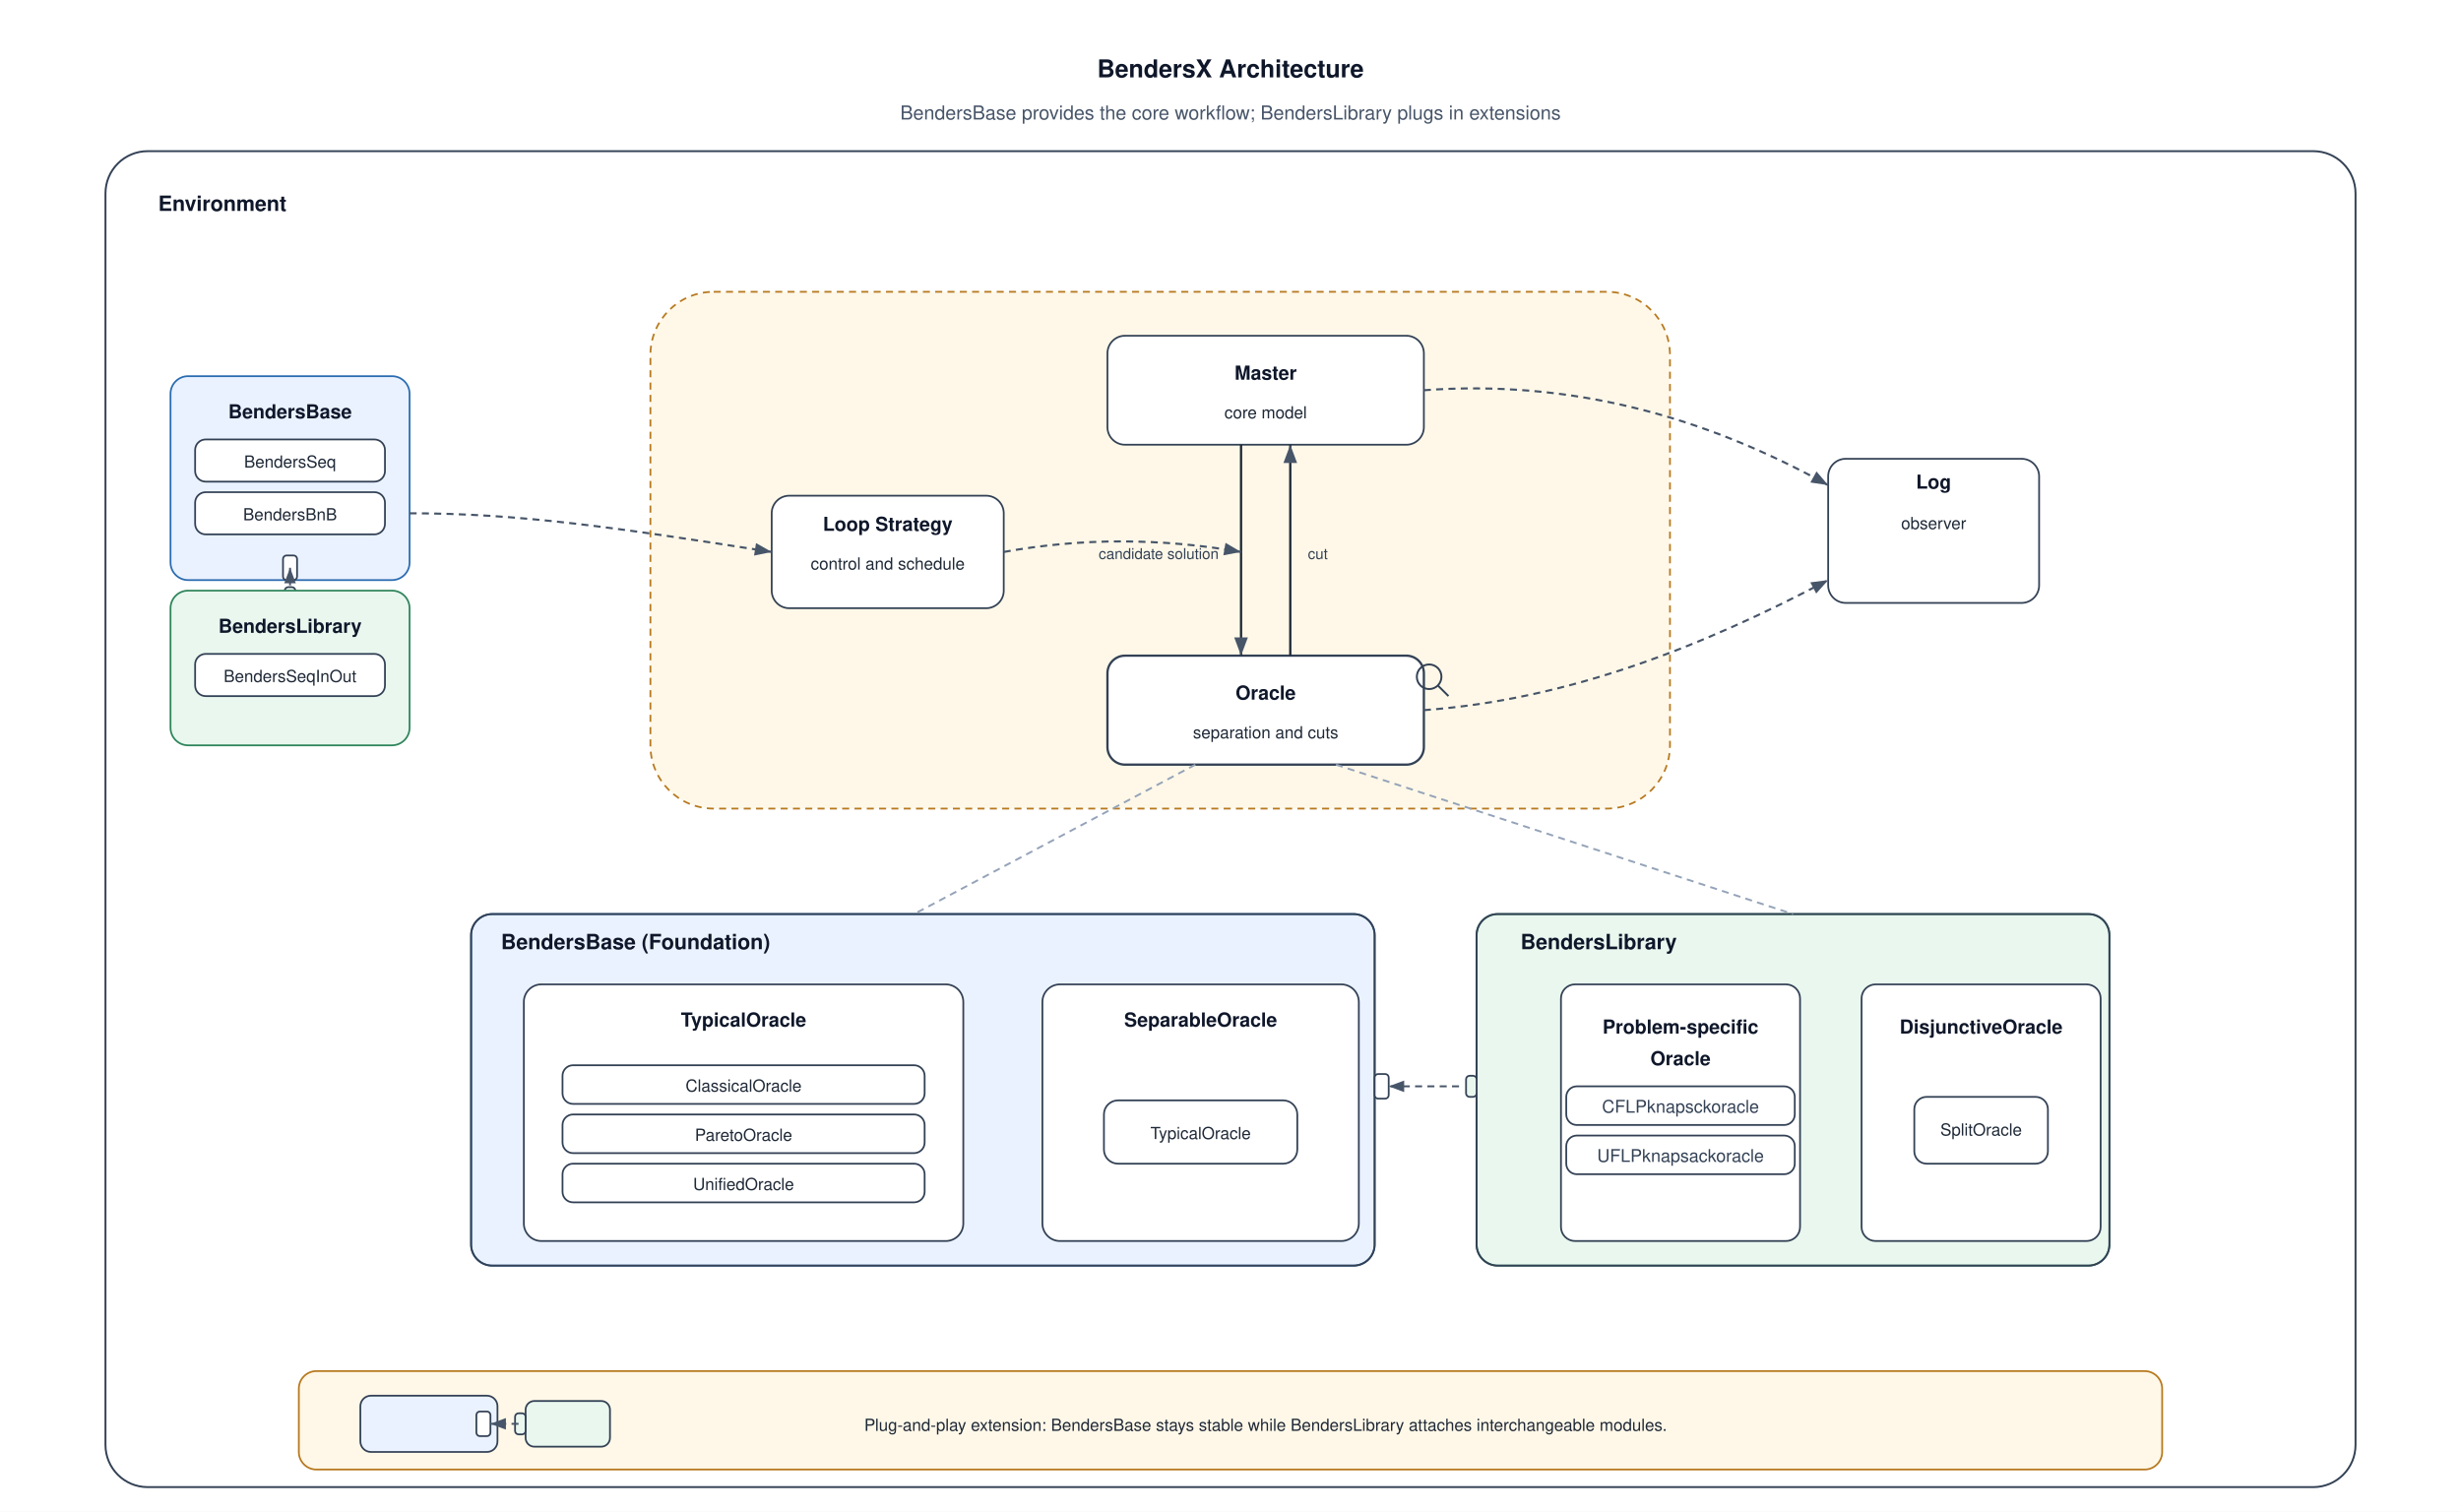
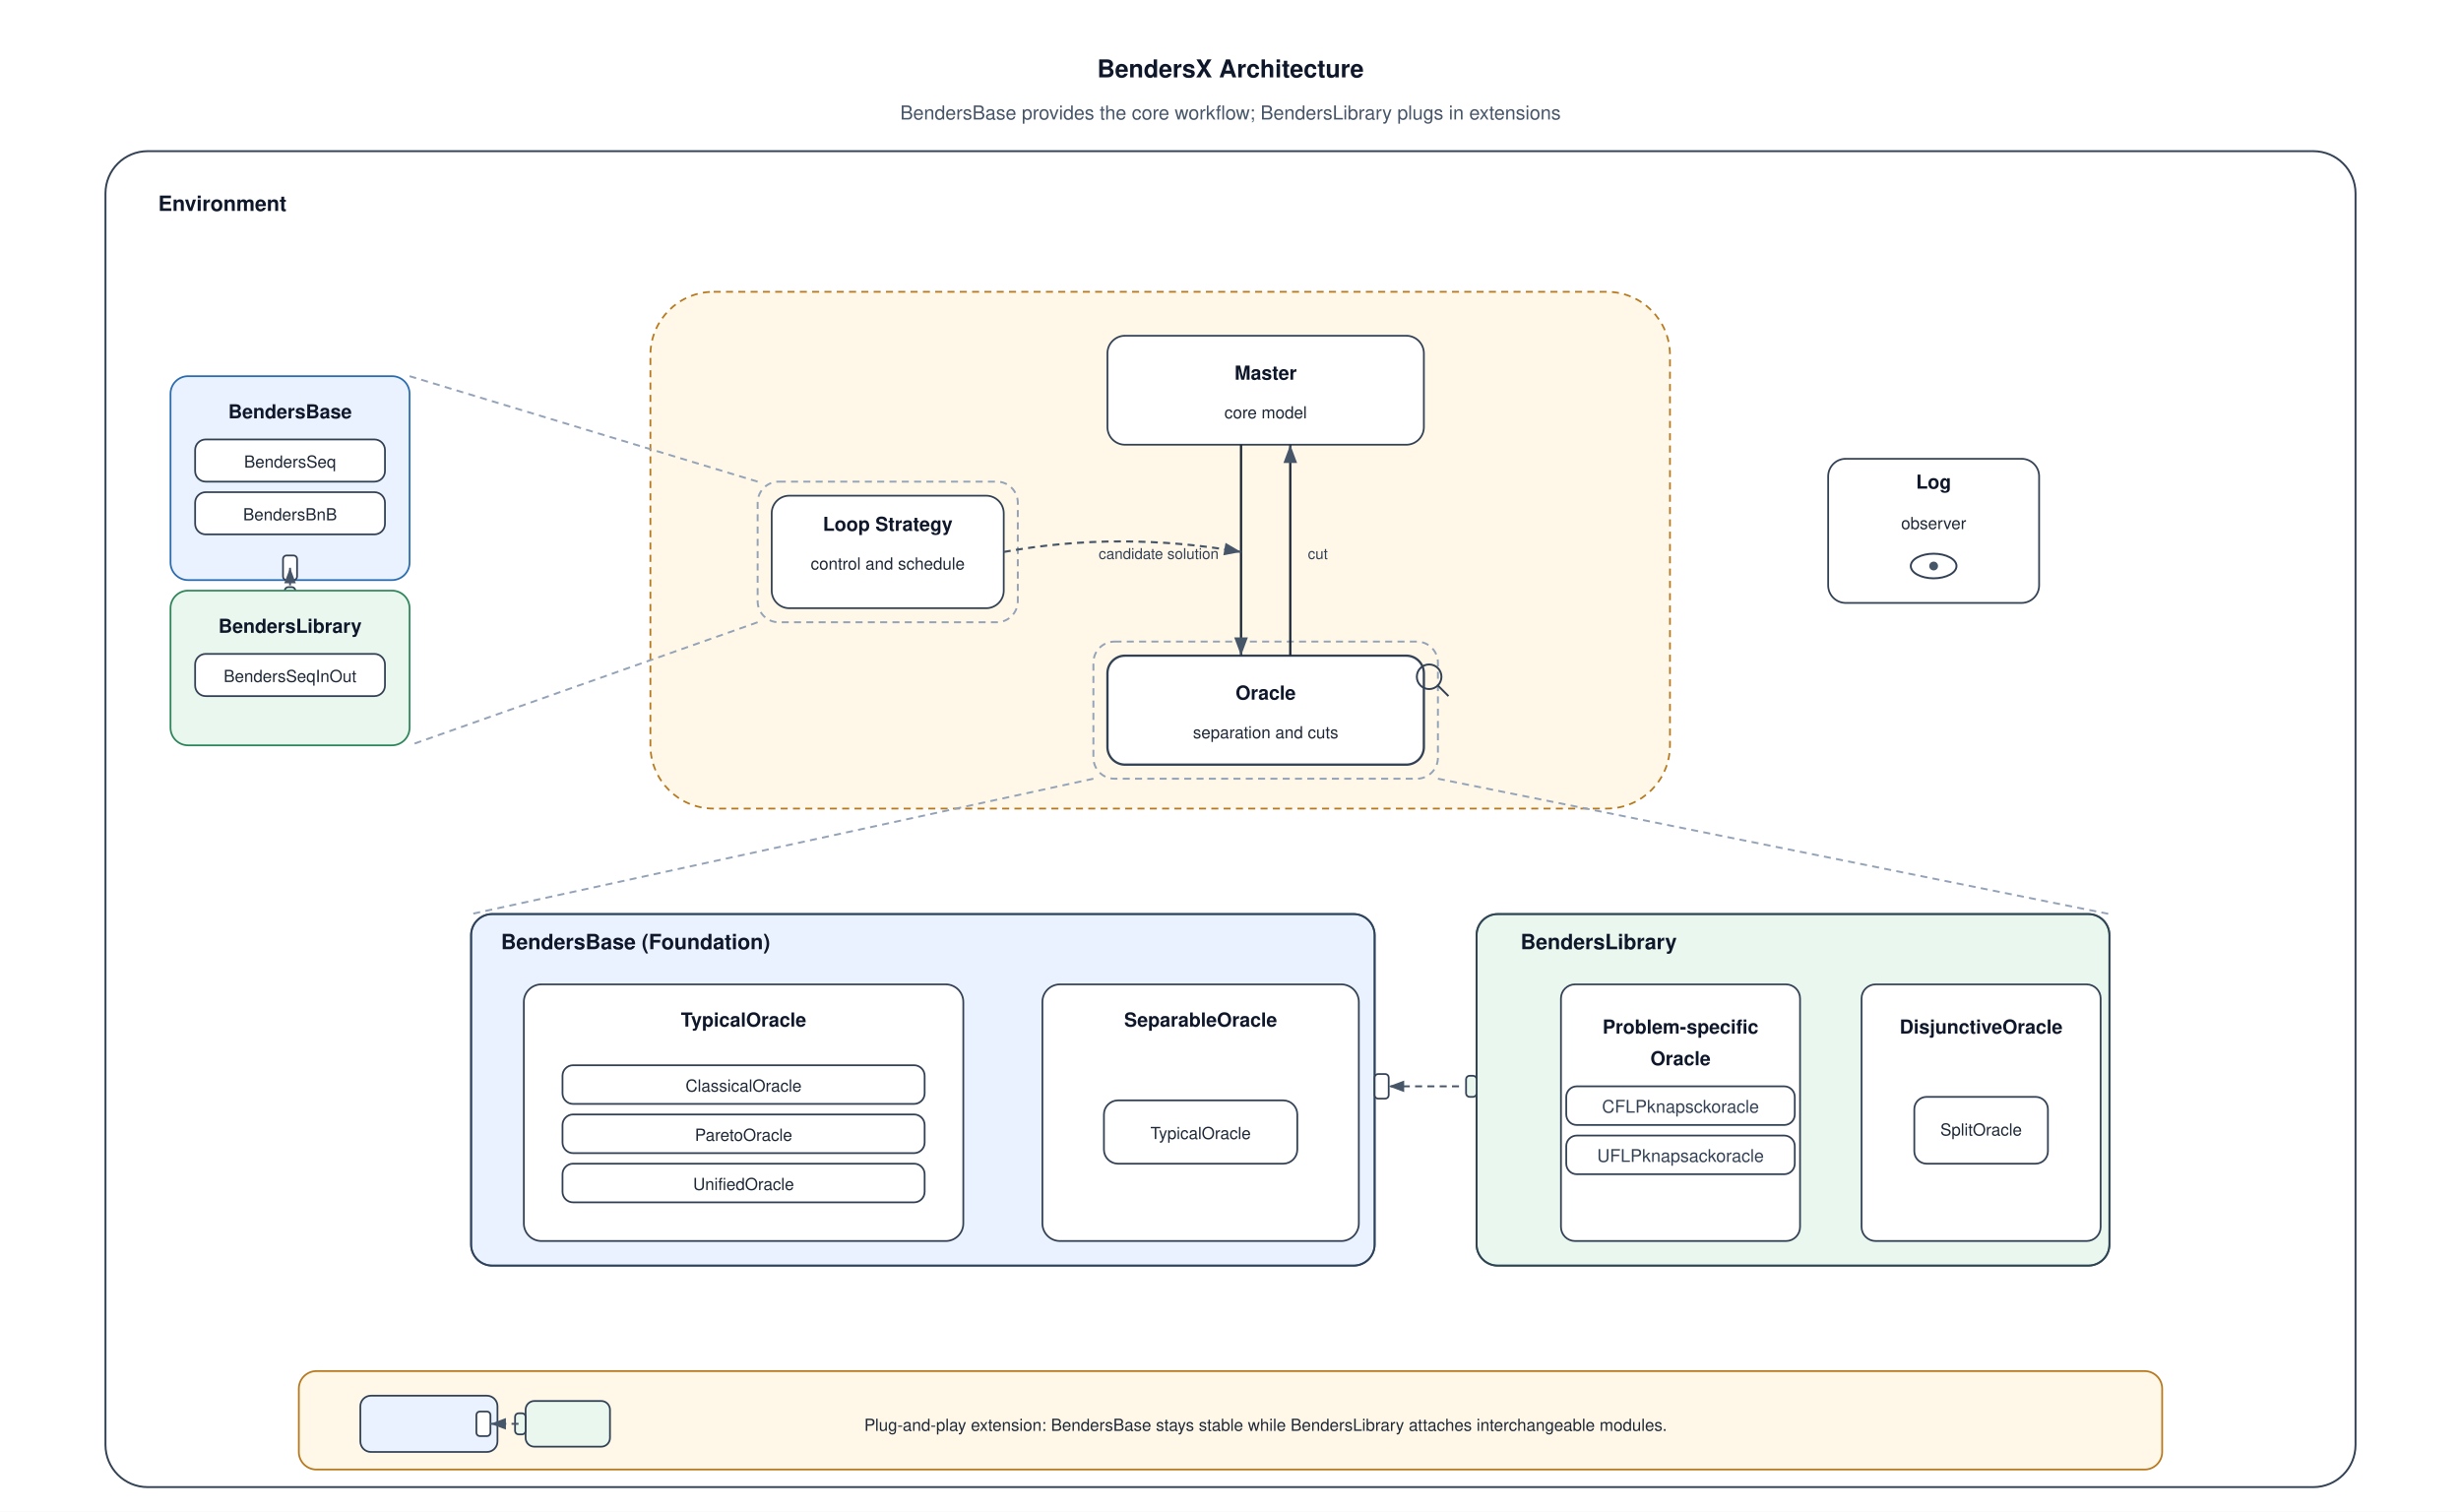
<svg xmlns="http://www.w3.org/2000/svg" width="1400" height="860" viewBox="0 0 1400 860">
  <defs>
    <style>
-       .title { font-family: "Helvetica", Arial, sans-serif; font-size: 14px; font-weight: 700; fill: #0F172A; }
-       .subtitle { font-family: "Helvetica", Arial, sans-serif; font-size: 11px; fill: #475569; }
-       .cluster-title { font-family: "Helvetica", Arial, sans-serif; font-size: 12px; font-weight: 700; fill: #0F172A; }
-       .box-title { font-family: "Helvetica", Arial, sans-serif; font-size: 11px; font-weight: 700; fill: #0F172A; }
-       .box-text { font-family: "Helvetica", Arial, sans-serif; font-size: 9.5px; fill: #1F2937; }
-       .label { font-family: "Helvetica", Arial, sans-serif; font-size: 8.5px; fill: #334155; }
-       .outer { fill: none; stroke: #334155; stroke-width: 1.1; }
-       .loop { fill: #FFF8E8; stroke: #B7791F; stroke-width: 1.0; stroke-dasharray: 4 3; }
-       .base { fill: #EAF2FF; stroke: #2B6CB0; stroke-width: 1.0; }
-       .ext { fill: #E9F7EF; stroke: #2F855A; stroke-width: 1.0; }
-       .box { fill: #FFFFFF; stroke: #334155; stroke-width: 1.0; }
-       .band { fill: #FFF8E8; stroke: #B7791F; stroke-width: 1.0; }
-       .arrow { stroke: #1F2937; stroke-width: 1.3; fill: none; marker-end: url(#arrow); }
-       .arrow-dashed { stroke: #475569; stroke-width: 1.2; fill: none; stroke-dasharray: 4 3; marker-end: url(#arrow); }
-       .zoom-line { stroke: #94A3B8; stroke-width: 1.1; fill: none; stroke-dasharray: 4 3; }
+       .title {
+         font-family: "Helvetica", Arial, sans-serif;
+         font-size: 14px;
+         font-weight: 700;
+         fill: #0F172A;
+       }
+ 
+       .subtitle {
+         font-family: "Helvetica", Arial, sans-serif;
+         font-size: 11px;
+         fill: #475569;
+       }
+ 
+       .cluster-title {
+         font-family: "Helvetica", Arial, sans-serif;
+         font-size: 12px;
+         font-weight: 700;
+         fill: #0F172A;
+       }
+ 
+       .box-title {
+         font-family: "Helvetica", Arial, sans-serif;
+         font-size: 11px;
+         font-weight: 700;
+         fill: #0F172A;
+       }
+ 
+       .box-text {
+         font-family: "Helvetica", Arial, sans-serif;
+         font-size: 9.5px;
+         fill: #1F2937;
+       }
+ 
+       .label {
+         font-family: "Helvetica", Arial, sans-serif;
+         font-size: 8.5px;
+         fill: #334155;
+       }
+ 
+       .outer {
+         fill: none;
+         stroke: #334155;
+         stroke-width: 1.1;
+       }
+ 
+       .loop {
+         fill: #FFF8E8;
+         stroke: #B7791F;
+         stroke-width: 1.0;
+         stroke-dasharray: 4 3;
+       }
+ 
+       .base {
+         fill: #EAF2FF;
+         stroke: #2B6CB0;
+         stroke-width: 1.0;
+       }
+ 
+       .ext {
+         fill: #E9F7EF;
+         stroke: #2F855A;
+         stroke-width: 1.0;
+       }
+ 
+       .box {
+         fill: #FFFFFF;
+         stroke: #334155;
+         stroke-width: 1.0;
+       }
+ 
+       .band {
+         fill: #FFF8E8;
+         stroke: #B7791F;
+         stroke-width: 1.0;
+       }
+ 
+       .arrow {
+         stroke: #1F2937;
+         stroke-width: 1.3;
+         fill: none;
+         marker-end: url(#arrow);
+       }
+ 
+       .arrow-dashed {
+         stroke: #475569;
+         stroke-width: 1.2;
+         fill: none;
+         stroke-dasharray: 4 3;
+         marker-end: url(#arrow);
+       }
+ 
+       .zoom-line {
+         stroke: #94A3B8;
+         stroke-width: 1.1;
+         fill: none;
+         stroke-dasharray: 4 3;
+       }
+ 
+       .zoom-focus {
+         fill: none;
+         stroke: #94A3B8;
+         stroke-width: 1.1;
+         stroke-dasharray: 4 3;
+       }
    </style>
    <marker id="arrow" markerWidth="8" markerHeight="8" refX="8" refY="3" orient="auto" markerUnits="strokeWidth">
      <path d="M0,0 L8,3 L0,6 Z" fill="#475569" />
    </marker>
  </defs>
  <rect x="0" y="0" width="1400" height="860" fill="#FFFFFF" />
  <text x="700" y="44" text-anchor="middle" class="title">BendersX Architecture</text>
-   <text x="700" y="68" text-anchor="middle" class="subtitle">BendersBase provides the core workflow; BendersLibrary plugs in extensions</text>
+   <text x="700" y="68" text-anchor="middle" class="subtitle">BendersBase provides the core workflow; BendersLibrary
+     plugs in extensions</text>
  <rect x="60" y="86" width="1280" height="760" rx="24" class="outer" />
  <text x="90" y="120" class="cluster-title">Environment</text>
  <rect x="370" y="166" width="580" height="294" rx="36" class="loop" />
  <rect x="630" y="191" width="180" height="62" rx="10" class="box" />
  <text x="720" y="216" text-anchor="middle" class="box-title">Master</text>
  <text x="720" y="238" text-anchor="middle" class="box-text">core model</text>
  <rect x="439" y="282" width="132" height="64" rx="10" class="box" />
  <text x="505" y="302" text-anchor="middle" class="box-title">Loop Strategy</text>
  <text x="505" y="324" text-anchor="middle" class="box-text">control and schedule</text>
+   <rect x="431" y="274" width="148" height="80" rx="12" class="zoom-focus" />
  <rect x="630" y="373" width="180" height="62" rx="10" class="box" style="stroke-width:1.3" />
  <text x="720" y="398" text-anchor="middle" class="box-title">Oracle</text>
  <text x="720" y="420" text-anchor="middle" class="box-text">separation and cuts</text>
+   <rect x="622" y="365" width="196" height="78" rx="12" class="zoom-focus" />
  <circle cx="813" cy="385" r="7" fill="none" stroke="#334155" stroke-width="1.1" />
  <path d="M818,390 L824,396" stroke="#334155" stroke-width="1.1" fill="none" />
  <rect x="1040" y="261" width="120" height="82" rx="10" class="box" />
  <text x="1100" y="278" text-anchor="middle" class="box-title">Log</text>
  <text x="1100" y="301" text-anchor="middle" class="box-text">observer</text>
+   <ellipse cx="1100" cy="322" rx="13" ry="7" fill="none" stroke="#334155" stroke-width="1.1" />
+   <circle cx="1100" cy="322" r="2.5" fill="#475569" />
  <path d="M706,253 L706,373" class="arrow" />
  <text x="625" y="318" class="label">candidate solution</text>
  <path d="M734,373 L734,253" class="arrow" />
  <text x="744" y="318" class="label">cut</text>
  <path d="M571,314 C615,306 660,306 706,314" class="arrow-dashed" />
-   <path d="M810,222 C892,216 968,236 1040,276" class="arrow-dashed" />
-   <path d="M810,404 C892,398 968,368 1040,330" class="arrow-dashed" />
  <rect x="97" y="214" width="136" height="116" rx="10" class="base" />
  <text x="165" y="238" text-anchor="middle" class="box-title">BendersBase</text>
  <rect x="111" y="250" width="108" height="24" rx="6" class="box" />
  <text x="165" y="266" text-anchor="middle" class="box-text">BendersSeq</text>
  <rect x="111" y="280" width="108" height="24" rx="6" class="box" />
  <text x="165" y="296" text-anchor="middle" class="box-text">BendersBnB</text>
  <rect x="161" y="316" width="8" height="14" rx="2" fill="#FFFFFF" stroke="#334155" stroke-width="1.0" />
  <rect x="162" y="334" width="6" height="12" rx="2" fill="#E9F7EF" stroke="#334155" stroke-width="1.0" />
  <path d="M165,340 L165,323" stroke="#475569" stroke-width="1.1" stroke-dasharray="4 3" fill="none" marker-end="url(#arrow)" />
  <rect x="97" y="336" width="136" height="88" rx="10" class="ext" />
  <text x="165" y="360" text-anchor="middle" class="box-title">BendersLibrary</text>
  <rect x="111" y="372" width="108" height="24" rx="6" class="box" />
  <text x="165" y="388" text-anchor="middle" class="box-text">BendersSeqInOut</text>
  <rect x="268" y="520" width="514" height="200" rx="12" class="base" />
  <rect x="268" y="520" width="514" height="200" rx="12" class="outer" fill="none" />
  <rect x="782" y="611" width="8" height="14" rx="2" fill="#FFFFFF" stroke="#334155" stroke-width="1.0" />
  <text x="285" y="540" class="cluster-title">BendersBase (Foundation)</text>
  <rect x="298" y="560" width="250" height="146" rx="10" class="box" />
  <text x="423" y="584" text-anchor="middle" class="box-title">TypicalOracle</text>
  <rect x="320" y="606" width="206" height="22" rx="6" class="box" />
  <text x="423" y="621" text-anchor="middle" class="box-text">ClassicalOracle</text>
  <rect x="320" y="634" width="206" height="22" rx="6" class="box" />
  <text x="423" y="649" text-anchor="middle" class="box-text">ParetoOracle</text>
  <rect x="320" y="662" width="206" height="22" rx="6" class="box" />
  <text x="423" y="677" text-anchor="middle" class="box-text">UnifiedOracle</text>
  <rect x="593" y="560" width="180" height="146" rx="10" class="box" />
  <text x="683" y="584" text-anchor="middle" class="box-title">SeparableOracle</text>
  <rect x="628" y="626" width="110" height="36" rx="8" class="box" />
  <text x="683" y="648" text-anchor="middle" class="box-text">TypicalOracle</text>
  <rect x="840" y="520" width="360" height="200" rx="12" class="ext" />
  <rect x="840" y="520" width="360" height="200" rx="12" class="outer" fill="none" />
  <rect x="834" y="612" width="6" height="12" rx="2" fill="#E9F7EF" stroke="#334155" stroke-width="1.0" />
  <path d="M830,618 L790,618" stroke="#475569" stroke-width="1.1" stroke-dasharray="4 3" fill="none" marker-end="url(#arrow)" />
  <text x="865" y="540" class="cluster-title">BendersLibrary</text>
  <rect x="888" y="560" width="136" height="146" rx="8" class="box" />
  <text x="956" y="588" text-anchor="middle" class="box-title">Problem-specific</text>
  <text x="956" y="606" text-anchor="middle" class="box-title">Oracle</text>
  <rect x="891" y="618" width="130" height="22" rx="6" class="box" />
  <text x="956" y="633" text-anchor="middle" class="label" style="font-size:10px;">CFLPknapsckoracle</text>
  <rect x="891" y="646" width="130" height="22" rx="6" class="box" />
  <text x="956" y="661" text-anchor="middle" class="label" style="font-size:10px;">UFLPknapsackoracle</text>
  <rect x="1059" y="560" width="136" height="146" rx="8" class="box" />
  <text x="1127" y="588" text-anchor="middle" class="box-title">DisjunctiveOracle</text>
  <rect x="1089" y="624" width="76" height="38" rx="7" class="box" />
  <text x="1127" y="646" text-anchor="middle" class="box-text">SplitOracle</text>
-   <path d="M233,292 C295,292 350,300 439,314" class="arrow-dashed" />
-   <path d="M680,435 L520,520" class="zoom-line" />
-   <path d="M760,435 L1020,520" class="zoom-line" />
+   <path d="M431,274 L233,214" class="zoom-line" />
+   <path d="M431,354 L233,424" class="zoom-line" />
+   <path d="M622,443 L268,520" class="zoom-line" />
+   <path d="M818,443 L1200,520" class="zoom-line" />
  <rect x="170" y="780" width="1060" height="56" rx="10" class="band" />
  <g transform="translate(205,786)">
    <rect x="0" y="8" width="78" height="32" rx="6" fill="#EAF2FF" stroke="#334155" stroke-width="1.0" />
    <rect x="66" y="17" width="8" height="14" rx="2" fill="#FFFFFF" stroke="#334155" stroke-width="1.0" />
    <rect x="94" y="11" width="48" height="26" rx="5" fill="#E9F7EF" stroke="#334155" stroke-width="1.0" />
    <rect x="88" y="18" width="6" height="12" rx="2" fill="#E9F7EF" stroke="#334155" stroke-width="1.0" />
    <path d="M90,24 L74,24" stroke="#475569" stroke-width="1.1" stroke-dasharray="4 3" fill="none" marker-end="url(#arrow)" />
  </g>
-   <text x="720" y="814" text-anchor="middle" class="box-text">Plug-and-play extension: BendersBase stays stable while BendersLibrary attaches interchangeable modules.</text>
+   <text x="720" y="814" text-anchor="middle" class="box-text">Plug-and-play extension: BendersBase stays stable while
+     BendersLibrary attaches interchangeable modules.</text>
</svg>
